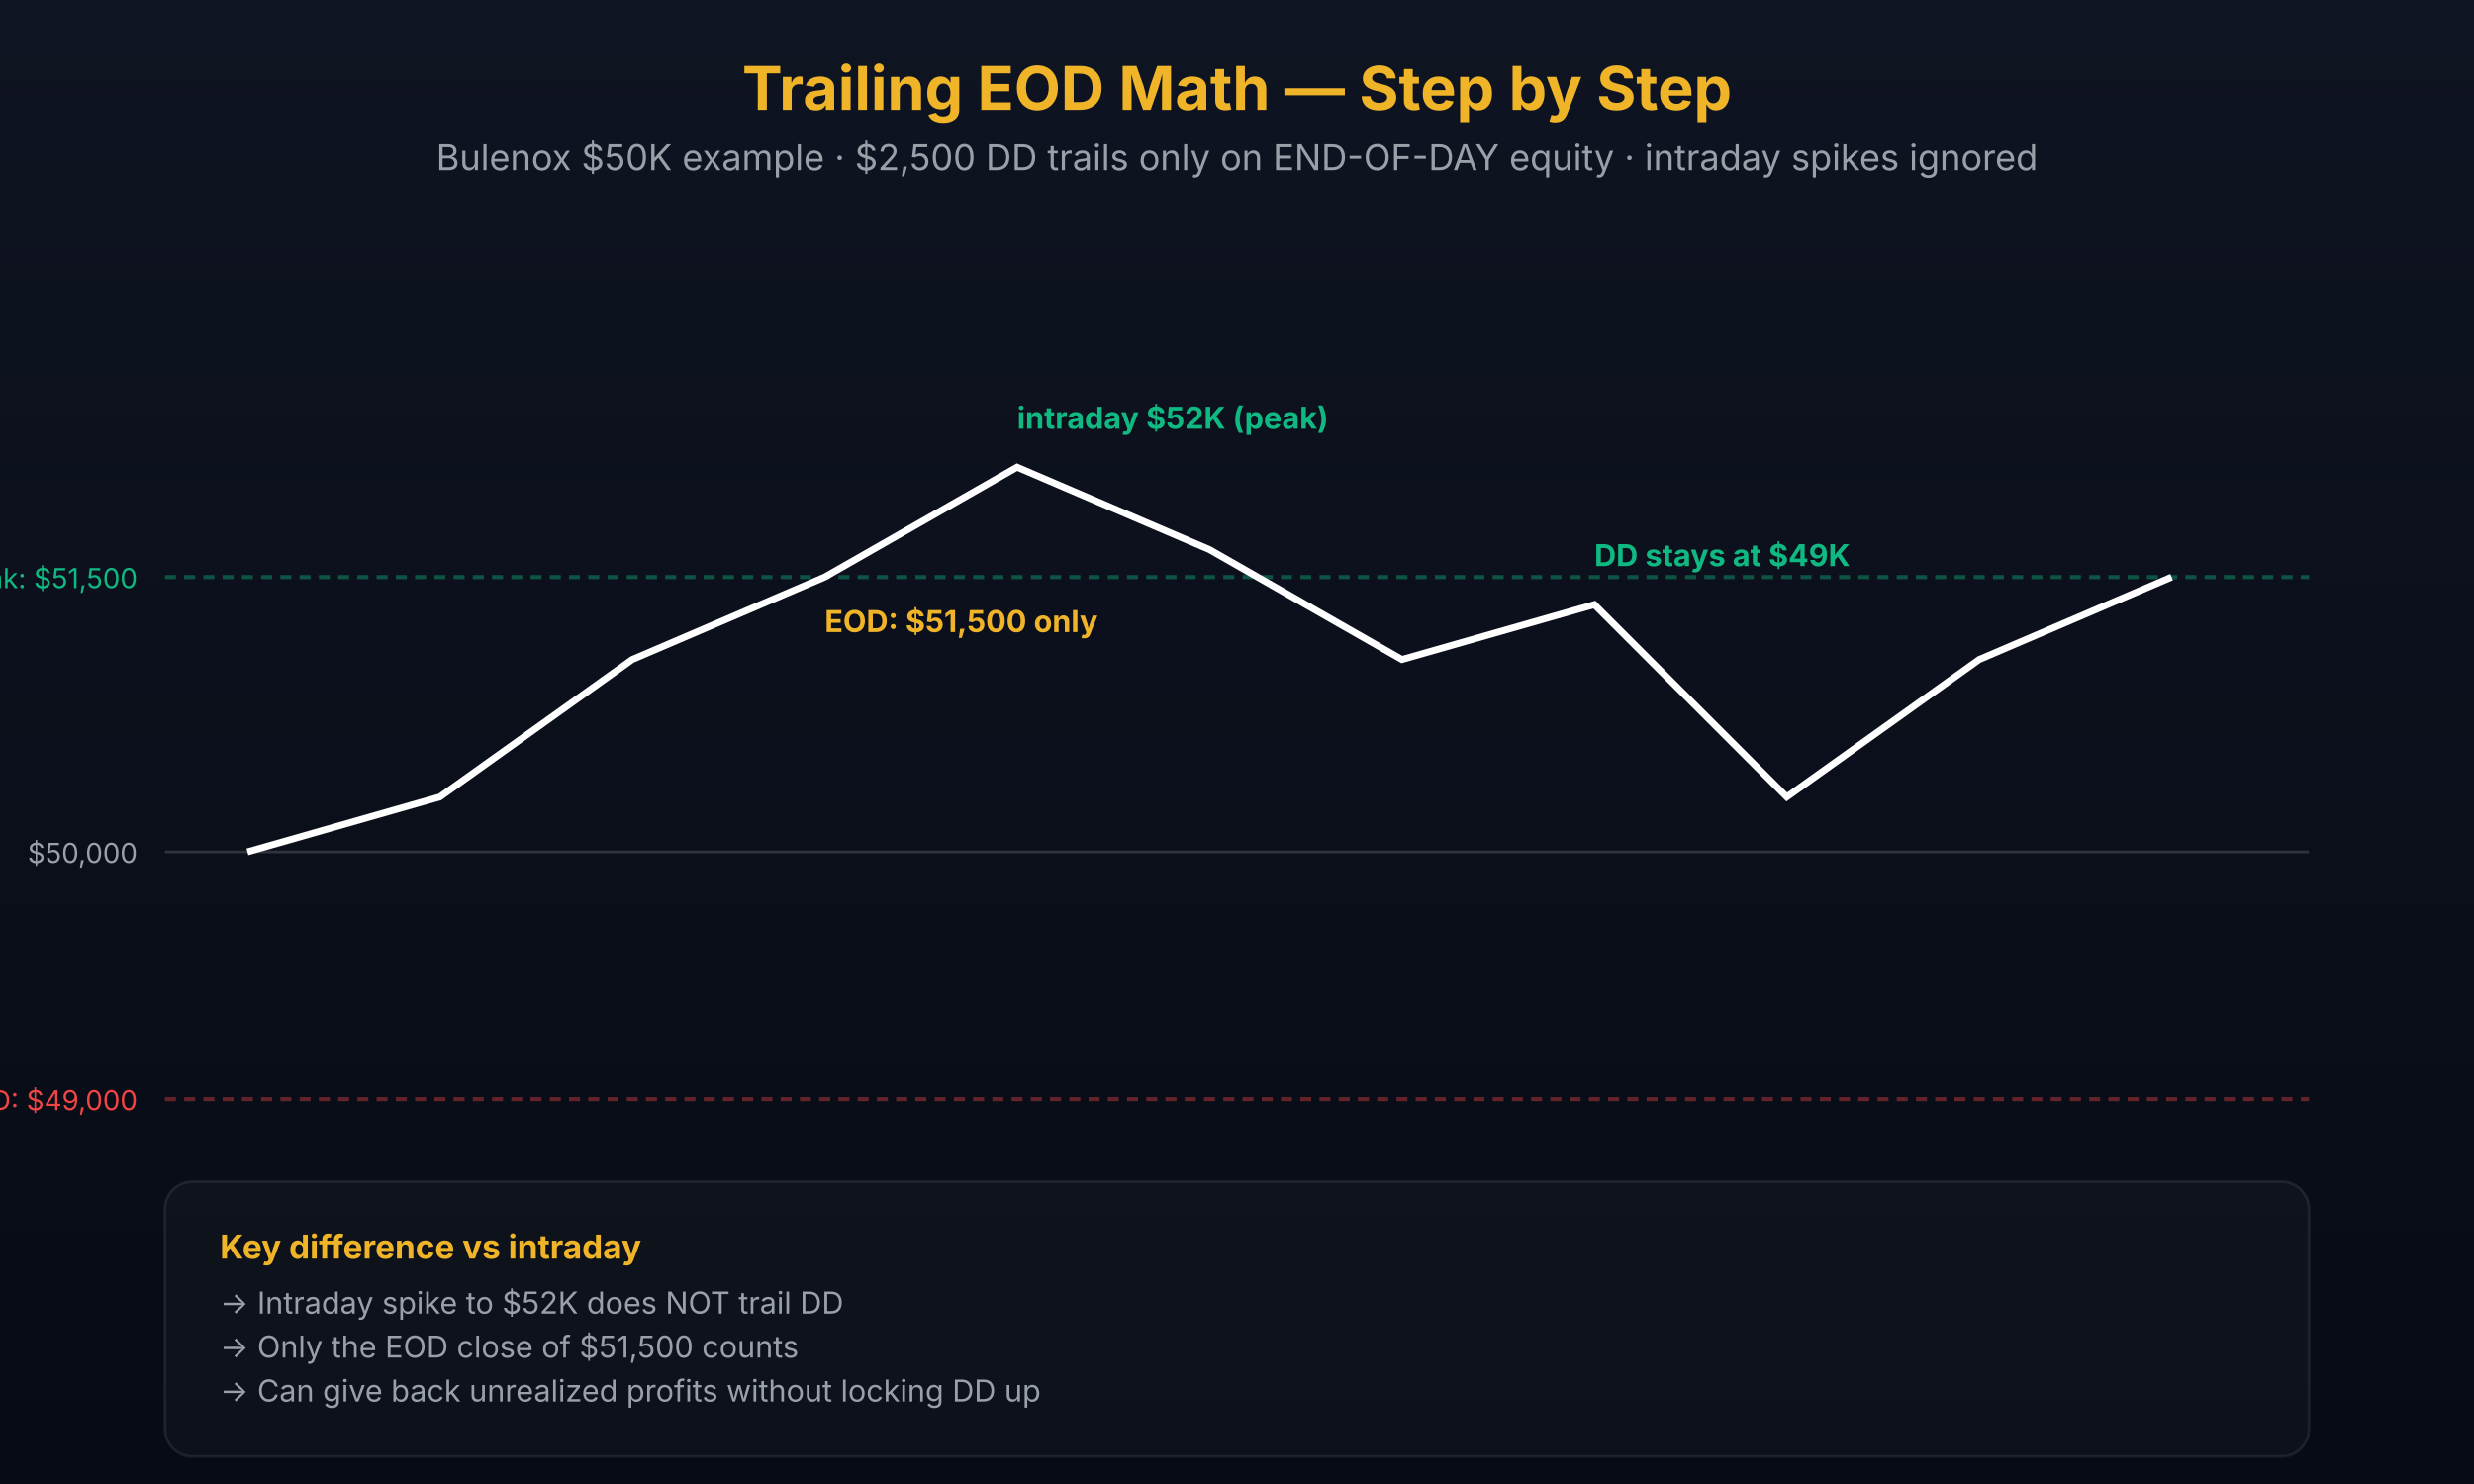
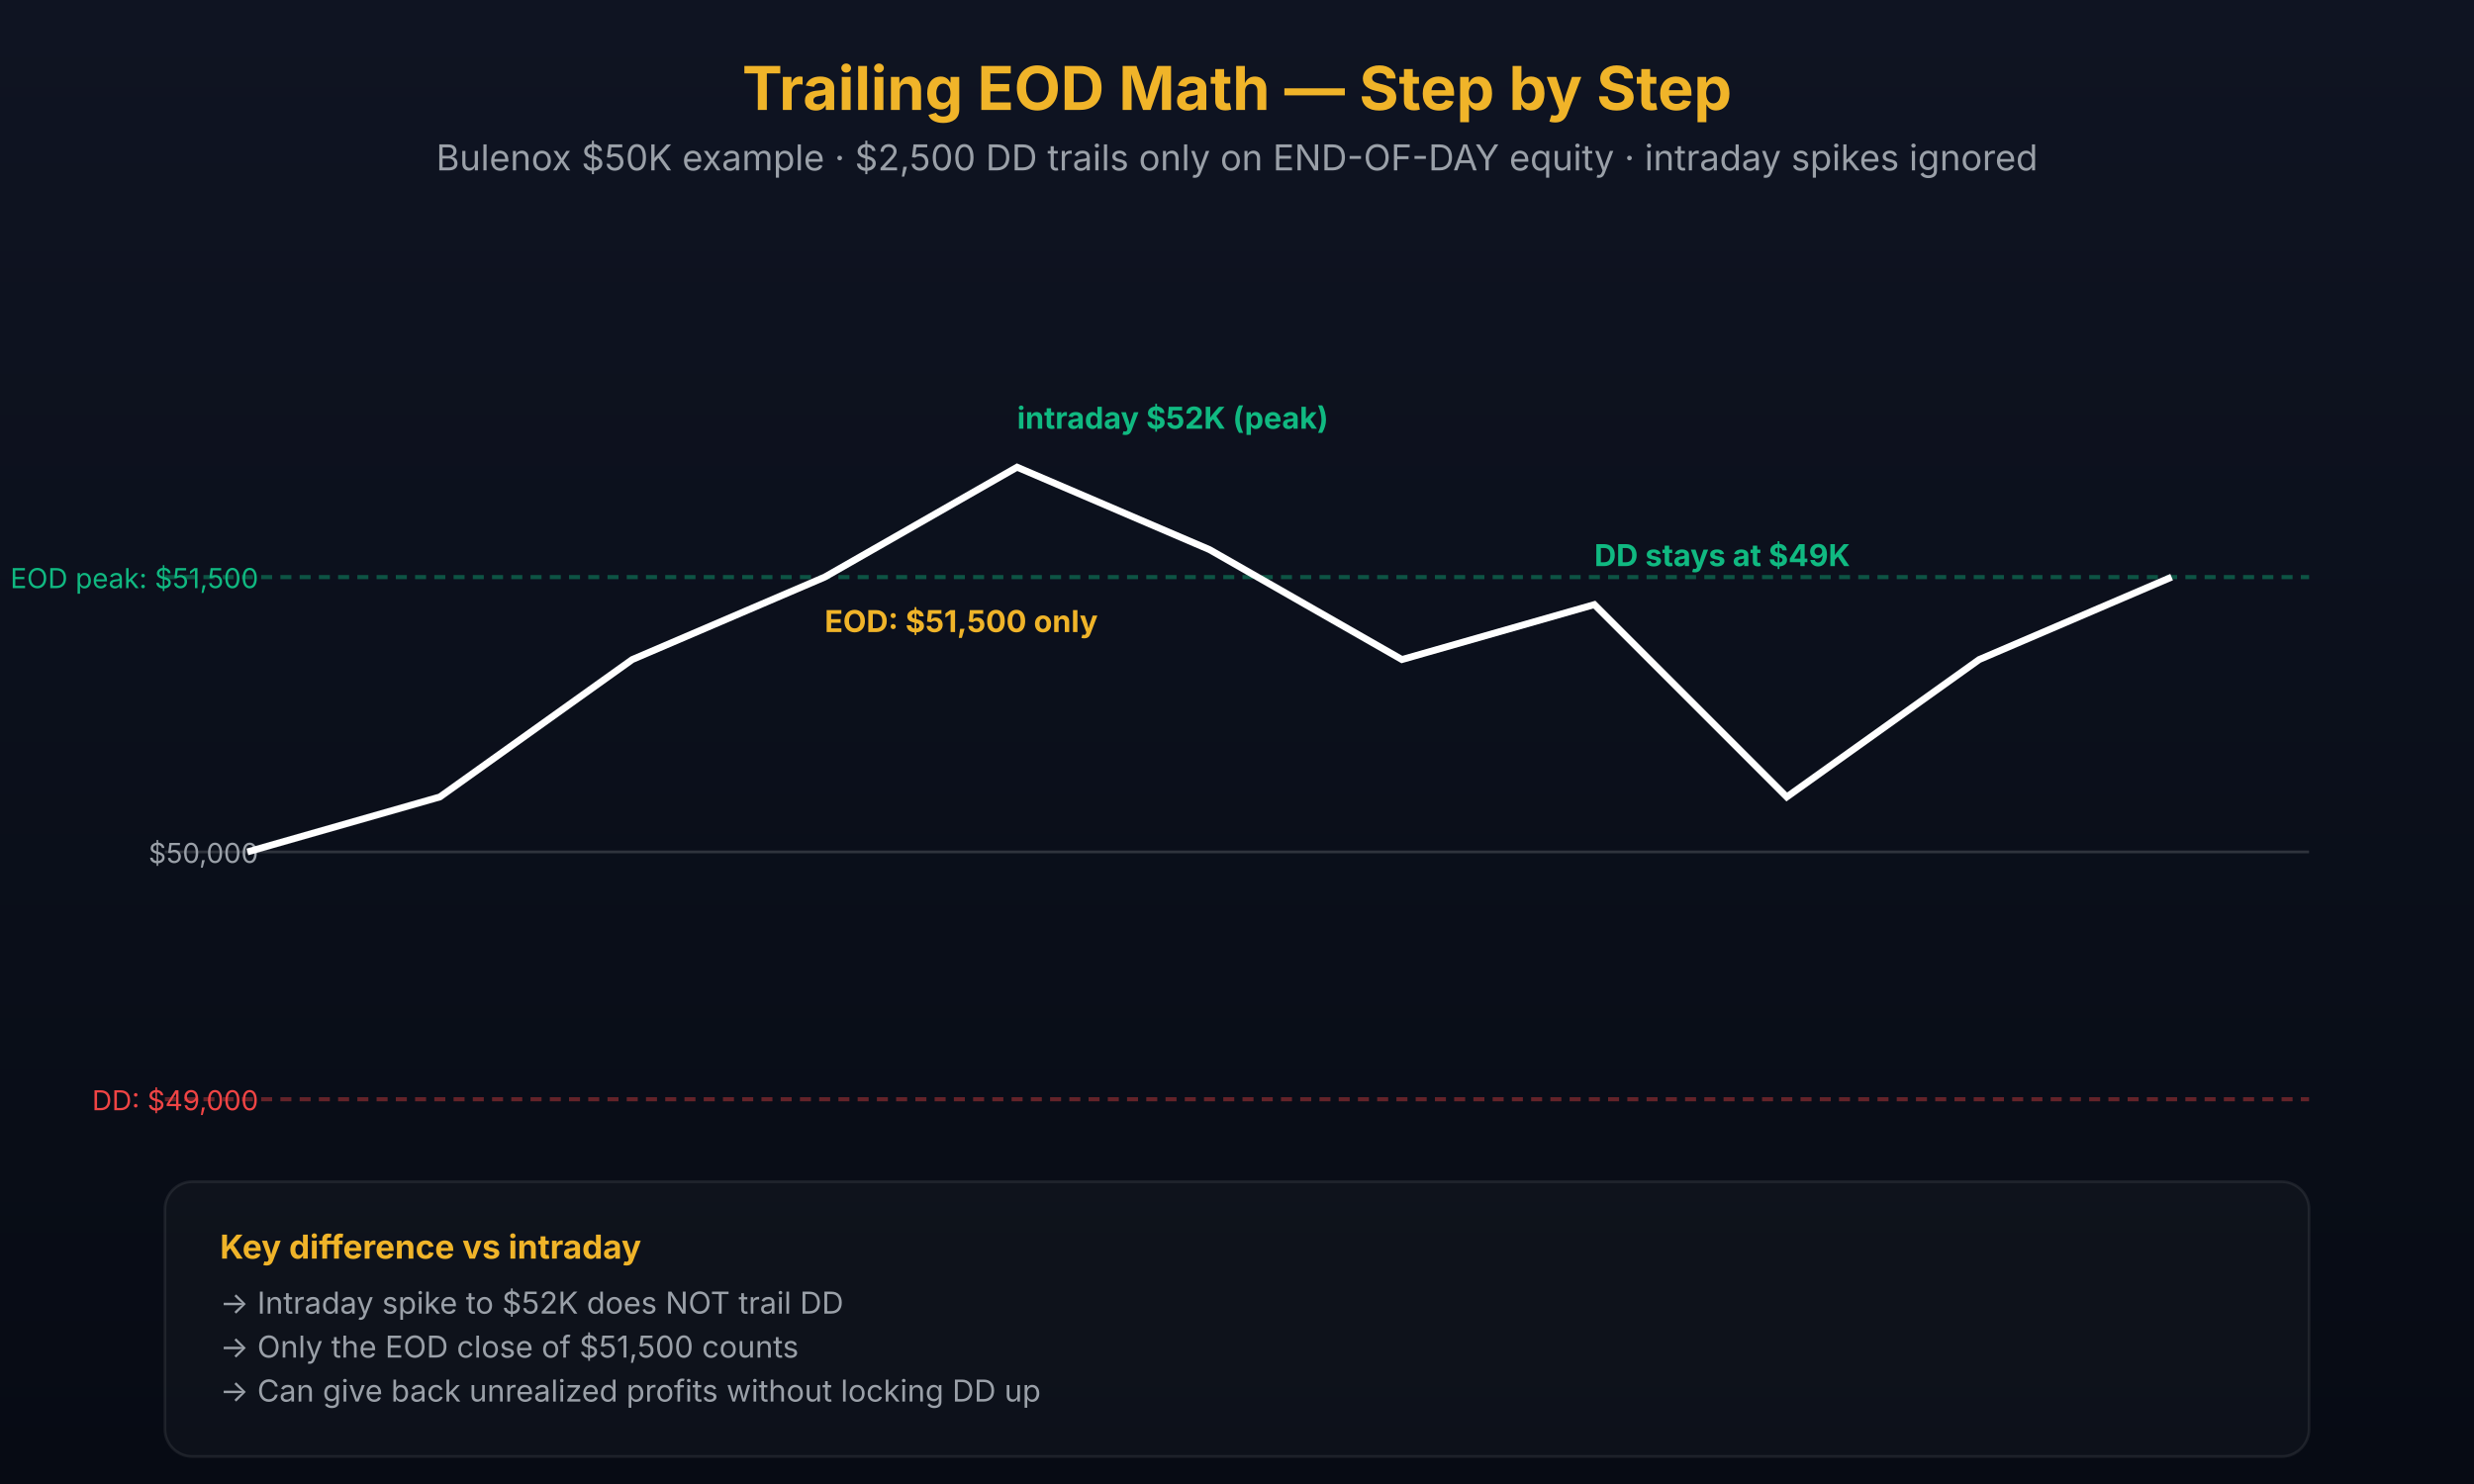
<svg xmlns="http://www.w3.org/2000/svg" viewBox="0 0 900 540" font-family="Inter, system-ui, sans-serif">
  <defs>
    <linearGradient id="bg" x1="0" x2="0" y1="0" y2="1">
      <stop offset="0%" stop-color="#0F1422" />
      <stop offset="100%" stop-color="#070B14" />
    </linearGradient>
  </defs>
  <rect width="900" height="540" fill="url(#bg)" />
  <text x="450" y="40" fill="#F0B429" font-size="22" font-weight="700" text-anchor="middle">Trailing EOD Math — Step by Step</text>
  <text x="450" y="62" fill="#9AA0A8" font-size="13" text-anchor="middle">Bulenox $50K example · $2,500 DD trails only on END-OF-DAY equity · intraday spikes ignored</text>
  <g transform="translate(60, 110)">
    <line x1="0" y1="100" x2="780" y2="100" stroke="rgba(16,185,129,.4)" stroke-width="1.5" stroke-dasharray="4,3" />
-     <text x="-10" y="104" fill="#10B981" font-size="10" text-anchor="end">EOD peak: $51,500</text>
+     <text x="34" y="104" fill="#10B981" font-size="10" text-anchor="end">EOD peak: $51,500</text>
    <line x1="0" y1="200" x2="780" y2="200" stroke="rgba(255,255,255,.15)" />
-     <text x="-10" y="204" fill="#9AA0A8" font-size="10" text-anchor="end">$50,000</text>
+     <text x="34" y="204" fill="#9AA0A8" font-size="10" text-anchor="end">$50,000</text>
    <line x1="0" y1="290" x2="780" y2="290" stroke="rgba(239,68,68,.4)" stroke-width="1.5" stroke-dasharray="4,3" />
-     <text x="-10" y="294" fill="#EF4444" font-size="10" text-anchor="end">DD: $49,000</text>
+     <text x="34" y="294" fill="#EF4444" font-size="10" text-anchor="end">DD: $49,000</text>
    <path d="M 30 200 L 100 180 L 170 130 L 240 100 L 310 60 L 380 90 L 450 130 L 520 110 L 590 180 L 660 130 L 730 100" fill="none" stroke="#fff" stroke-width="2.5" />
    <g font-size="11" font-weight="700">
      <text x="310" y="46" fill="#10B981">intraday $52K (peak)</text>
      <text x="240" y="120" fill="#F0B429">EOD: $51,500 only</text>
      <text x="520" y="96" fill="#10B981">DD stays at $49K</text>
    </g>
    <g transform="translate(0, 320)">
      <rect width="780" height="100" rx="10" fill="rgba(255,255,255,.025)" stroke="rgba(255,255,255,.08)" />
      <text x="20" y="28" fill="#F0B429" font-size="12" font-weight="700">Key difference vs intraday</text>
      <text x="20" y="48" fill="#9AA0A8" font-size="11">→ Intraday spike to $52K does NOT trail DD</text>
      <text x="20" y="64" fill="#9AA0A8" font-size="11">→ Only the EOD close of $51,500 counts</text>
      <text x="20" y="80" fill="#9AA0A8" font-size="11">→ Can give back unrealized profits without locking DD up</text>
    </g>
  </g>
</svg>
